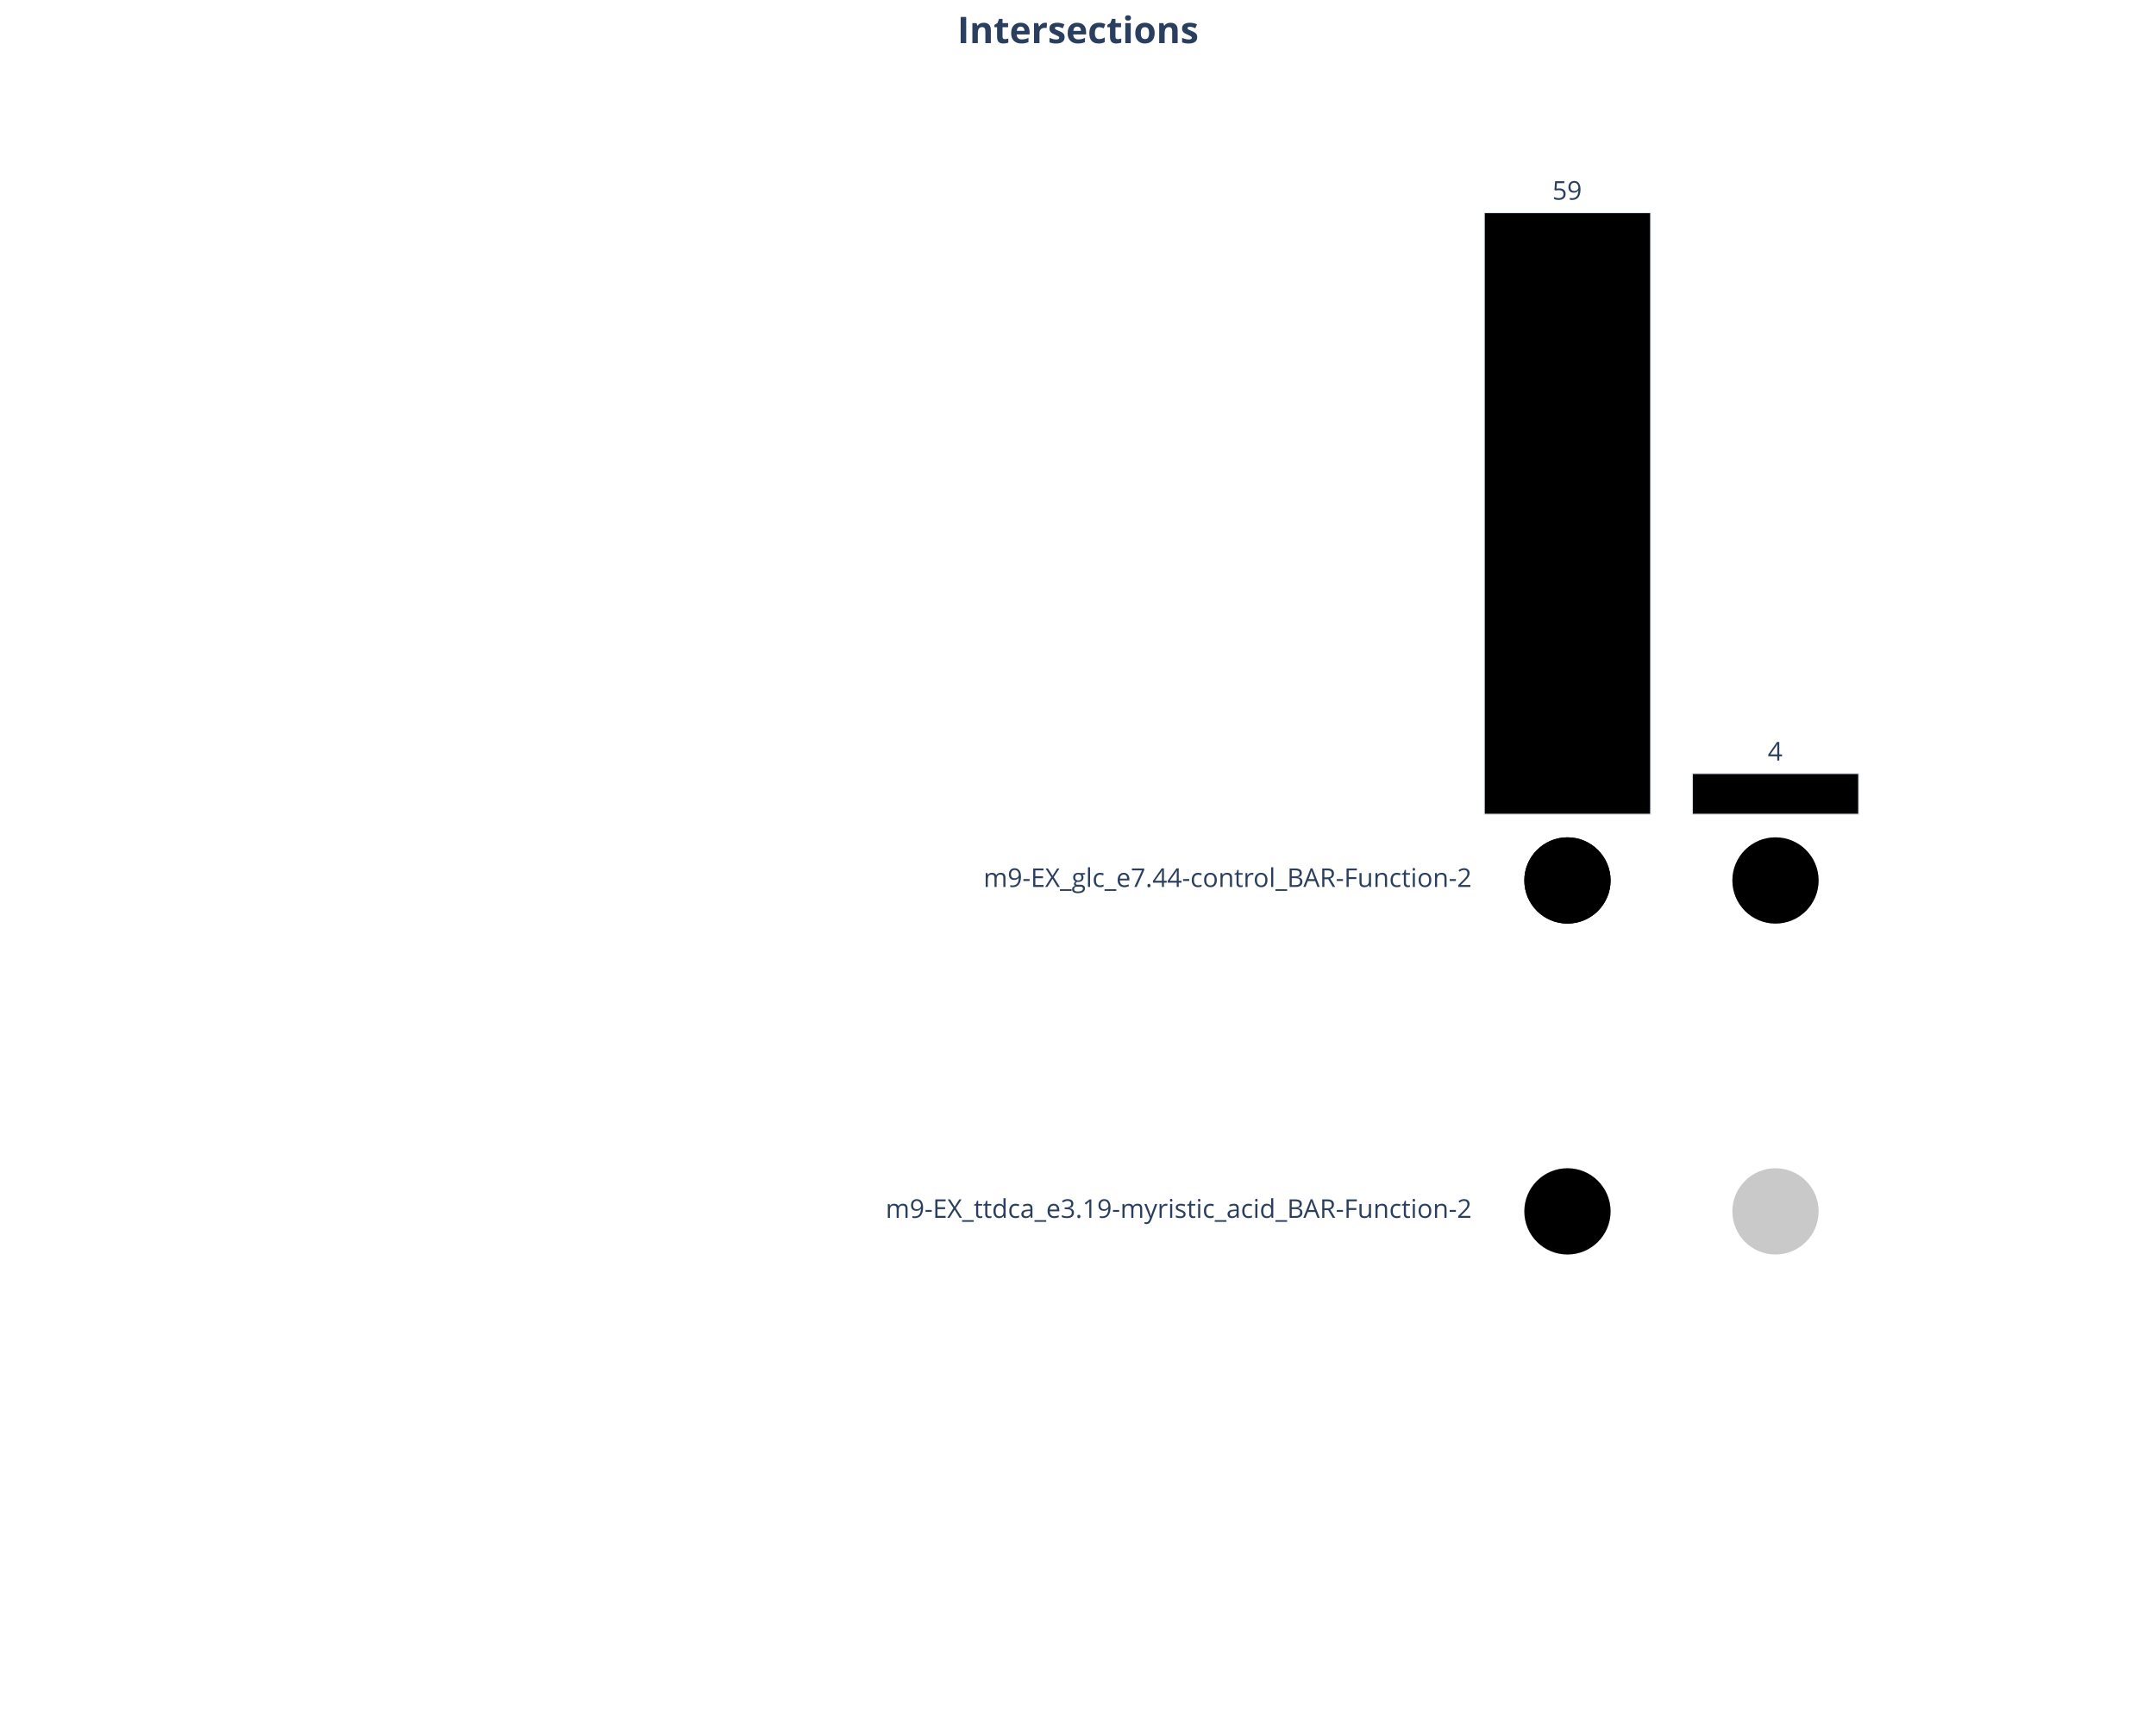
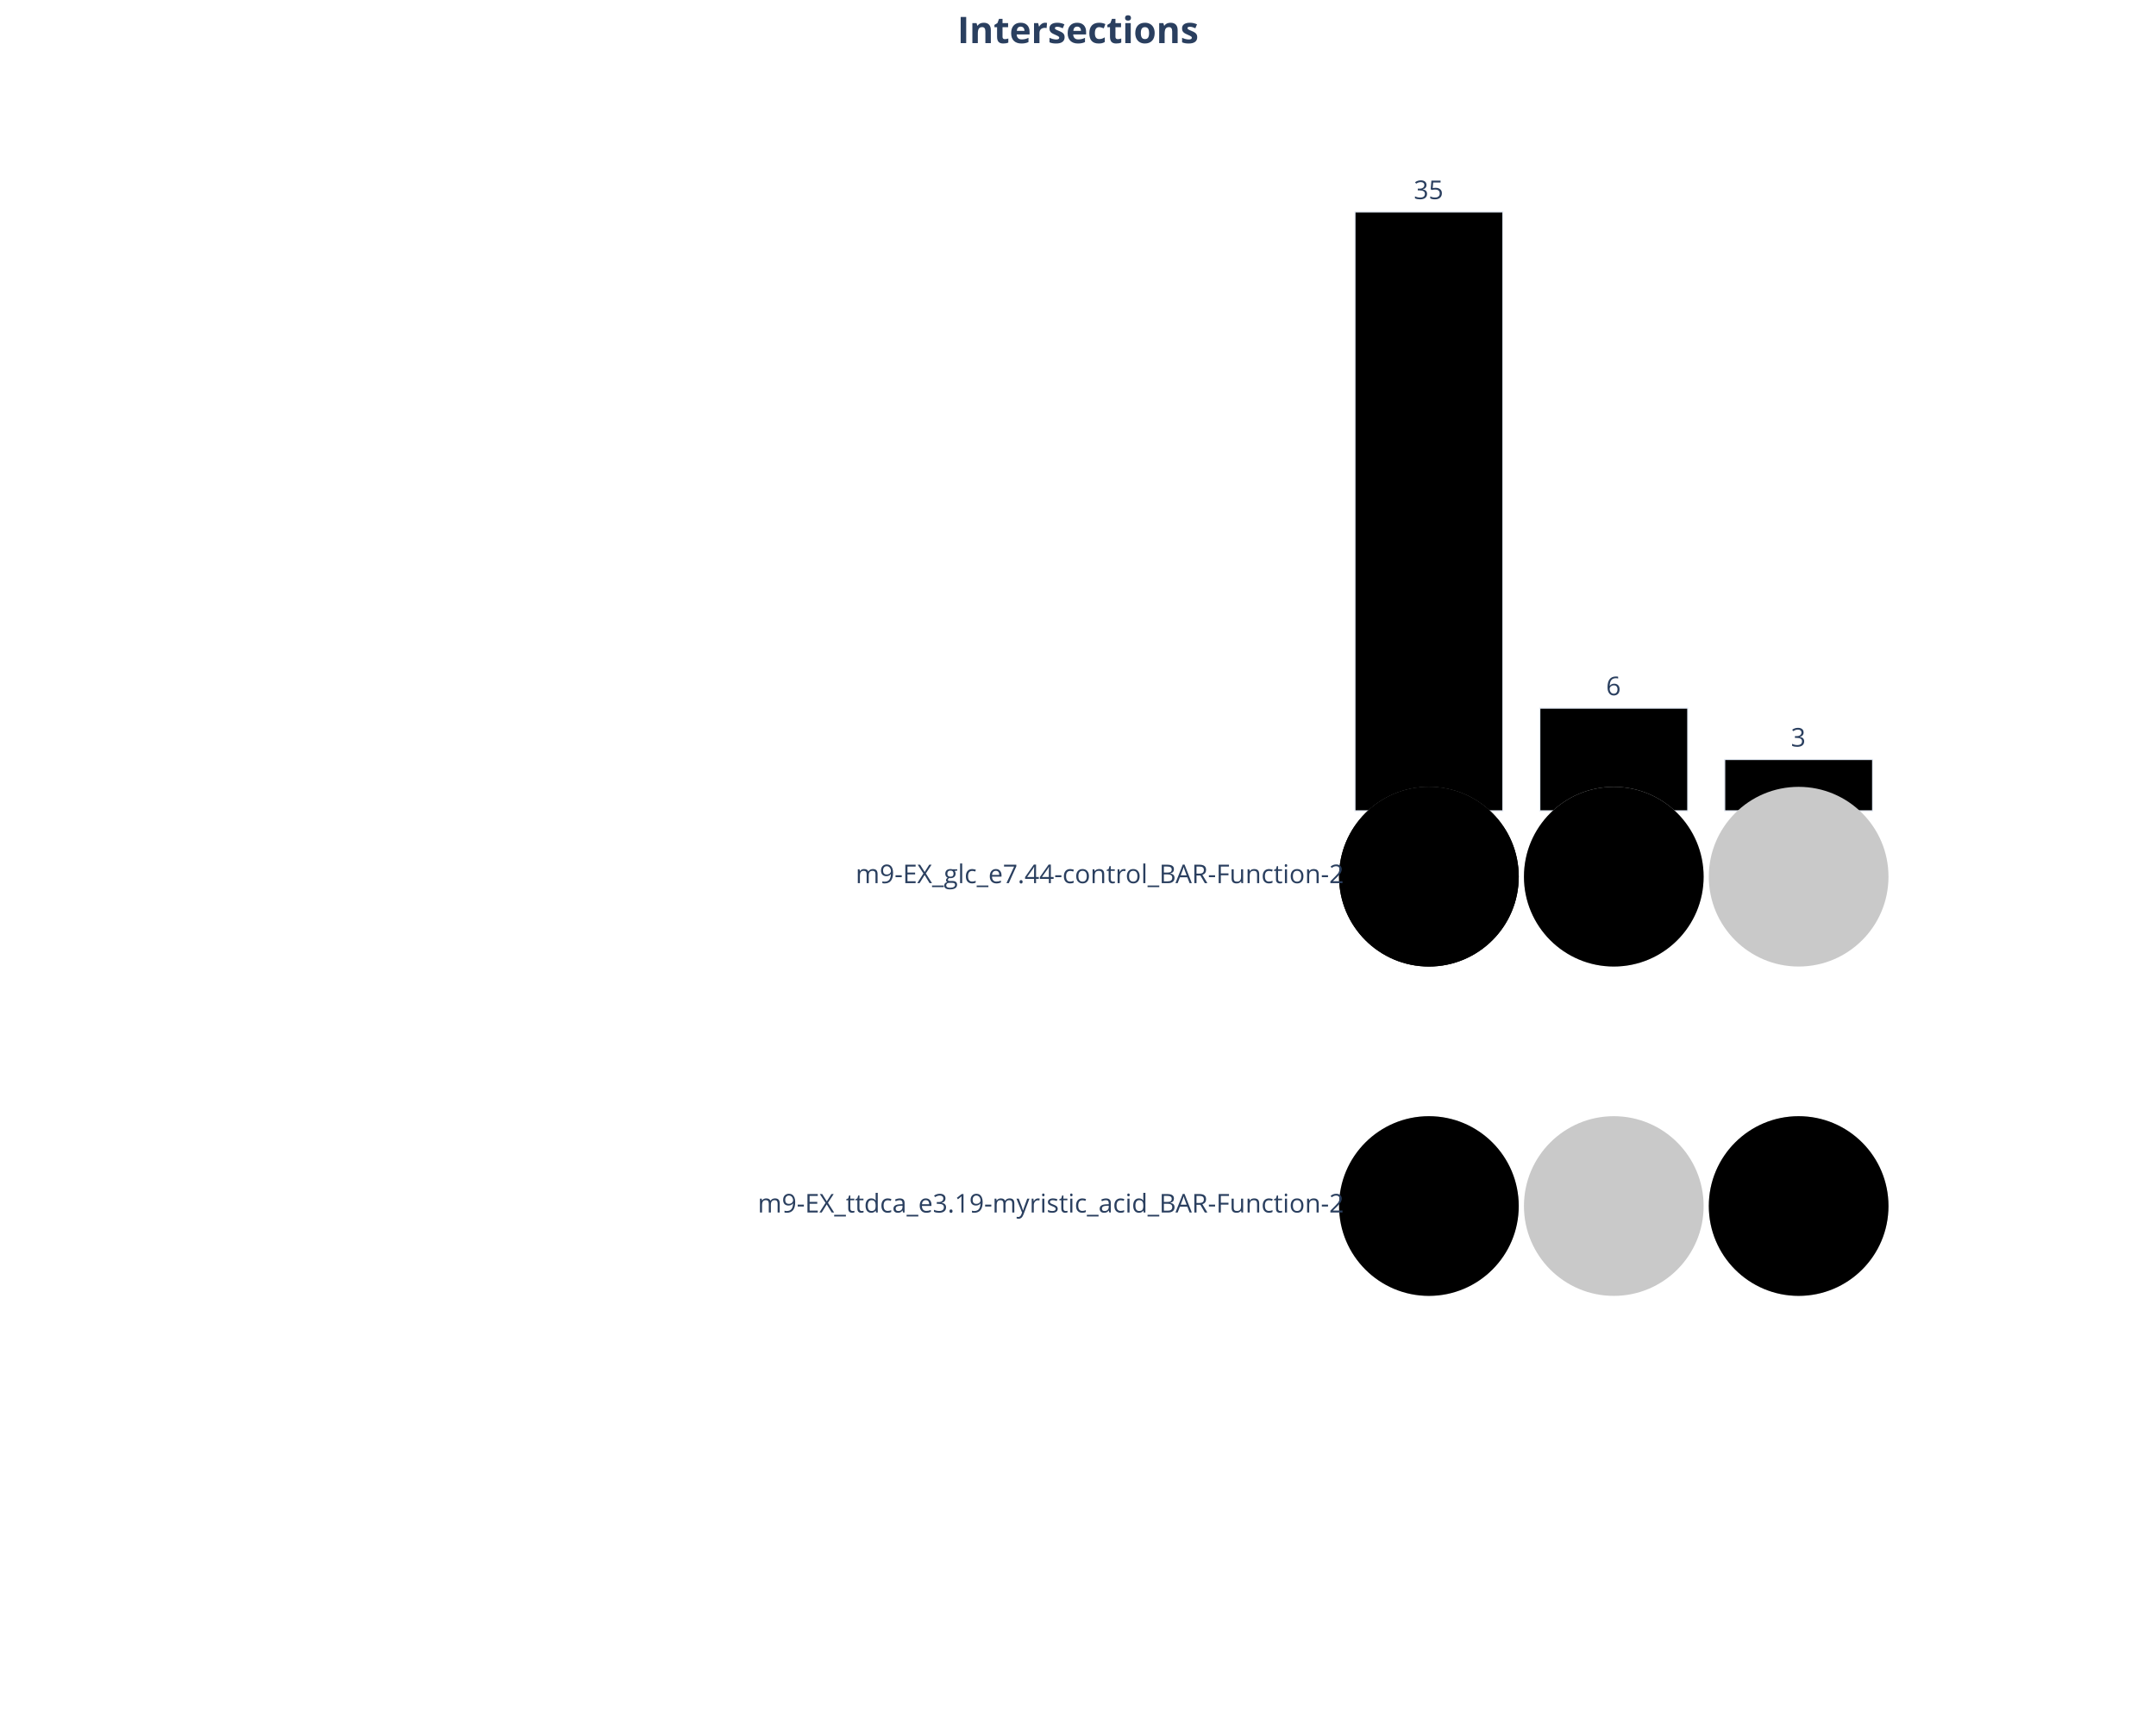
<svg xmlns="http://www.w3.org/2000/svg" class="main-svg" width="1000" height="800" style="" viewBox="0 0 1000 800">
  <rect x="0" y="0" width="1000" height="800" style="fill: rgb(255, 255, 255); fill-opacity: 1;" />
-   <defs id="defs-33bb54">
+   <defs id="defs-9df0e6">
    <g class="clips">
-       <clipPath id="clip33bb54xyplot" class="plotclip">
+       <clipPath id="clip9df0e6xyplot" class="plotclip">
        <rect width="770" height="680" />
      </clipPath>
-       <clipPath class="axesclip" id="clip33bb54x">
+       <clipPath class="axesclip" id="clip9df0e6x">
        <rect x="150" y="0" width="770" height="800" />
      </clipPath>
-       <clipPath class="axesclip" id="clip33bb54y">
+       <clipPath class="axesclip" id="clip9df0e6y">
        <rect x="0" y="40" width="1000" height="680" />
      </clipPath>
-       <clipPath class="axesclip" id="clip33bb54xy">
+       <clipPath class="axesclip" id="clip9df0e6xy">
        <rect x="150" y="40" width="770" height="680" />
      </clipPath>
    </g>
    <g class="gradients" />
    <g class="patterns" />
  </defs>
  <g class="bglayer">
    <rect class="bg" x="150" y="40" width="770" height="680" style="fill: rgb(255, 255, 255); fill-opacity: 1; stroke-width: 0;" />
  </g>
  <g class="layer-below">
    <g class="imagelayer" />
    <g class="shapelayer" />
  </g>
  <g class="cartesianlayer">
    <g class="subplot xy">
      <g class="layer-subplot">
        <g class="shapelayer" />
        <g class="imagelayer" />
      </g>
      <g class="minor-gridlayer">
        <g class="x" />
        <g class="y" />
      </g>
      <g class="gridlayer">
        <g class="x" />
        <g class="y">
-           <path class="ygrid crisp" transform="translate(0,661.4)" d="M150,0h770" style="stroke: rgb(255, 255, 255); stroke-opacity: 1; stroke-width: 1px;" />
-           <path class="ygrid crisp" transform="translate(0,566.81)" d="M150,0h770" style="stroke: rgb(255, 255, 255); stroke-opacity: 1; stroke-width: 1px;" />
-           <path class="ygrid crisp" transform="translate(0,472.22)" d="M150,0h770" style="stroke: rgb(255, 255, 255); stroke-opacity: 1; stroke-width: 1px;" />
-           <path class="ygrid crisp" transform="translate(0,377.64)" d="M150,0h770" style="stroke: rgb(255, 255, 255); stroke-opacity: 1; stroke-width: 1px;" />
-           <path class="ygrid crisp" transform="translate(0,283.05)" d="M150,0h770" style="stroke: rgb(255, 255, 255); stroke-opacity: 1; stroke-width: 1px;" />
-           <path class="ygrid crisp" transform="translate(0,188.46)" d="M150,0h770" style="stroke: rgb(255, 255, 255); stroke-opacity: 1; stroke-width: 1px;" />
-           <path class="ygrid crisp" transform="translate(0,93.87)" d="M150,0h770" style="stroke: rgb(255, 255, 255); stroke-opacity: 1; stroke-width: 1px;" />
+           <path class="ygrid crisp" transform="translate(0,693.42)" d="M150,0h770" style="stroke: rgb(255, 255, 255); stroke-opacity: 1; stroke-width: 1px;" />
+           <path class="ygrid crisp" transform="translate(0,614.07)" d="M150,0h770" style="stroke: rgb(255, 255, 255); stroke-opacity: 1; stroke-width: 1px;" />
+           <path class="ygrid crisp" transform="translate(0,534.73)" d="M150,0h770" style="stroke: rgb(255, 255, 255); stroke-opacity: 1; stroke-width: 1px;" />
+           <path class="ygrid crisp" transform="translate(0,455.38)" d="M150,0h770" style="stroke: rgb(255, 255, 255); stroke-opacity: 1; stroke-width: 1px;" />
+           <path class="ygrid crisp" transform="translate(0,376.03)" d="M150,0h770" style="stroke: rgb(255, 255, 255); stroke-opacity: 1; stroke-width: 1px;" />
+           <path class="ygrid crisp" transform="translate(0,296.69)" d="M150,0h770" style="stroke: rgb(255, 255, 255); stroke-opacity: 1; stroke-width: 1px;" />
+           <path class="ygrid crisp" transform="translate(0,217.34)" d="M150,0h770" style="stroke: rgb(255, 255, 255); stroke-opacity: 1; stroke-width: 1px;" />
+           <path class="ygrid crisp" transform="translate(0,137.99)" d="M150,0h770" style="stroke: rgb(255, 255, 255); stroke-opacity: 1; stroke-width: 1px;" />
+           <path class="ygrid crisp" transform="translate(0,58.65)" d="M150,0h770" style="stroke: rgb(255, 255, 255); stroke-opacity: 1; stroke-width: 1px;" />
        </g>
      </g>
      <g class="zerolinelayer" />
      <path class="xlines-below" />
      <path class="ylines-below" />
      <g class="overlines-below" />
      <g class="xaxislayer-below" />
      <g class="yaxislayer-below" />
      <g class="overaxes-below" />
-       <g class="plot" transform="translate(150,40)" clip-path="url(#clip33bb54xyplot)">
+       <g class="plot" transform="translate(150,40)" clip-path="url(#clip9df0e6xyplot)">
        <g class="barlayer mlayer">
          <g class="trace bars" style="opacity: 1;">
            <g class="points">
              <g class="point">
-                 <path d="M538.42,337.64V58.6H615.61V337.64Z" style="vector-effect: non-scaling-stroke; opacity: 1; stroke-width: 0.5px; fill: rgb(0, 0, 0); fill-opacity: 1; stroke: rgb(229, 236, 246); stroke-opacity: 1;" />
-                 <text class="bartext bartext-outside" text-anchor="middle" data-notex="1" x="0" y="0" style="font-family: 'Open Sans', verdana, arial, sans-serif; font-size: 12px; fill: rgb(42, 63, 95); fill-opacity: 1; white-space: pre;" transform="translate(576.8587,52.6)">59</text>
+                 <path d="M478.46,336.03V58.32H547.06V336.03Z" style="vector-effect: non-scaling-stroke; opacity: 1; stroke-width: 0.5px; fill: rgb(0, 0, 0); fill-opacity: 1; stroke: rgb(229, 236, 246); stroke-opacity: 1;" />
+                 <text class="bartext bartext-outside" text-anchor="middle" data-notex="1" x="0" y="0" style="font-family: 'Open Sans', verdana, arial, sans-serif; font-size: 12px; fill: rgb(42, 63, 95); fill-opacity: 1; white-space: pre;" transform="translate(512.6037,52.32)">35</text>
              </g>
              <g class="point">
-                 <path d="M634.91,337.64V318.72H712.11V337.64Z" style="vector-effect: non-scaling-stroke; opacity: 1; stroke-width: 0.5px; fill: rgb(0, 0, 0); fill-opacity: 1; stroke: rgb(229, 236, 246); stroke-opacity: 1;" />
-                 <text class="bartext bartext-outside" text-anchor="middle" data-notex="1" x="0" y="0" style="font-family: 'Open Sans', verdana, arial, sans-serif; font-size: 12px; fill: rgb(42, 63, 95); fill-opacity: 1; white-space: pre;" transform="translate(673.3459,312.72)">4</text>
+                 <path d="M564.21,336.03V288.42H632.81V336.03Z" style="vector-effect: non-scaling-stroke; opacity: 1; stroke-width: 0.5px; fill: rgb(0, 0, 0); fill-opacity: 1; stroke: rgb(229, 236, 246); stroke-opacity: 1;" />
+                 <text class="bartext bartext-outside" text-anchor="middle" data-notex="1" x="0" y="0" style="font-family: 'Open Sans', verdana, arial, sans-serif; font-size: 12px; fill: rgb(42, 63, 95); fill-opacity: 1; white-space: pre;" transform="translate(598.3459,282.42)">6</text>
+               </g>
+               <g class="point">
+                 <path d="M649.96,336.03V312.23H718.55V336.03Z" style="vector-effect: non-scaling-stroke; opacity: 1; stroke-width: 0.5px; fill: rgb(0, 0, 0); fill-opacity: 1; stroke: rgb(229, 236, 246); stroke-opacity: 1;" />
+                 <text class="bartext bartext-outside" text-anchor="middle" data-notex="1" x="0" y="0" style="font-family: 'Open Sans', verdana, arial, sans-serif; font-size: 12px; fill: rgb(42, 63, 95); fill-opacity: 1; white-space: pre;" transform="translate(684.0909,306.23)">3</text>
              </g>
            </g>
          </g>
        </g>
        <g class="scatterlayer mlayer">
-           <g class="trace scatter tracef01bfe" style="stroke-miterlimit: 2; opacity: 1;">
+           <g class="trace scatter traceb82249" style="stroke-miterlimit: 2; opacity: 1;">
            <g class="fills" />
            <g class="errorbars" />
            <g class="lines" />
            <g class="points">
-               <path class="point" transform="translate(577.02,368.33)" d="M20,0A20,20 0 1,1 0,-20A20,20 0 0,1 20,0Z" style="opacity: 1; stroke-width: 0px; fill: rgb(201, 201, 201); fill-opacity: 1;" />
-               <path class="point" transform="translate(577.02,521.8)" d="M20,0A20,20 0 1,1 0,-20A20,20 0 0,1 20,0Z" style="opacity: 1; stroke-width: 0px; fill: rgb(201, 201, 201); fill-opacity: 1;" />
-               <path class="point" transform="translate(673.51,368.33)" d="M20,0A20,20 0 1,1 0,-20A20,20 0 0,1 20,0Z" style="opacity: 1; stroke-width: 0px; fill: rgb(201, 201, 201); fill-opacity: 1;" />
-               <path class="point" transform="translate(673.51,521.8)" d="M20,0A20,20 0 1,1 0,-20A20,20 0 0,1 20,0Z" style="opacity: 1; stroke-width: 0px; fill: rgb(201, 201, 201); fill-opacity: 1;" />
+               <path class="point" transform="translate(512.76,366.58)" d="M41.67,0A41.67,41.67 0 1,1 0,-41.67A41.67,41.67 0 0,1 41.67,0Z" style="opacity: 1; stroke-width: 0px; fill: rgb(201, 201, 201); fill-opacity: 1;" />
+               <path class="point" transform="translate(512.76,519.32)" d="M41.67,0A41.67,41.67 0 1,1 0,-41.67A41.67,41.67 0 0,1 41.67,0Z" style="opacity: 1; stroke-width: 0px; fill: rgb(201, 201, 201); fill-opacity: 1;" />
+               <path class="point" transform="translate(598.51,366.58)" d="M41.67,0A41.67,41.67 0 1,1 0,-41.67A41.67,41.67 0 0,1 41.67,0Z" style="opacity: 1; stroke-width: 0px; fill: rgb(201, 201, 201); fill-opacity: 1;" />
+               <path class="point" transform="translate(598.51,519.32)" d="M41.67,0A41.67,41.67 0 1,1 0,-41.67A41.67,41.67 0 0,1 41.67,0Z" style="opacity: 1; stroke-width: 0px; fill: rgb(201, 201, 201); fill-opacity: 1;" />
+               <path class="point" transform="translate(684.25,366.58)" d="M41.67,0A41.67,41.67 0 1,1 0,-41.67A41.67,41.67 0 0,1 41.67,0Z" style="opacity: 1; stroke-width: 0px; fill: rgb(201, 201, 201); fill-opacity: 1;" />
+               <path class="point" transform="translate(684.25,519.32)" d="M41.67,0A41.67,41.67 0 1,1 0,-41.67A41.67,41.67 0 0,1 41.67,0Z" style="opacity: 1; stroke-width: 0px; fill: rgb(201, 201, 201); fill-opacity: 1;" />
            </g>
            <g class="text" />
          </g>
-           <g class="trace scatter trace07e363" style="stroke-miterlimit: 2; opacity: 1;">
+           <g class="trace scatter trace6964ac" style="stroke-miterlimit: 2; opacity: 1;">
            <g class="fills" />
            <g class="errorbars" />
            <g class="lines" />
            <g class="points">
-               <path class="point" transform="translate(577.02,368.33)" d="M20,0A20,20 0 1,1 0,-20A20,20 0 0,1 20,0Z" style="opacity: 1; stroke-width: 0px; fill: rgb(0, 0, 0); fill-opacity: 1;" />
+               <path class="point" transform="translate(512.76,366.58)" d="M41.67,0A41.67,41.67 0 1,1 0,-41.67A41.67,41.67 0 0,1 41.67,0Z" style="opacity: 1; stroke-width: 0px; fill: rgb(0, 0, 0); fill-opacity: 1;" />
            </g>
            <g class="text" />
          </g>
-           <g class="trace scatter trace0c14bc" style="stroke-miterlimit: 2; opacity: 1;">
+           <g class="trace scatter traceee87eb" style="stroke-miterlimit: 2; opacity: 1;">
            <g class="fills" />
            <g class="errorbars" />
            <g class="lines" />
            <g class="points">
-               <path class="point" transform="translate(577.02,368.33)" d="M20,0A20,20 0 1,1 0,-20A20,20 0 0,1 20,0Z" style="opacity: 1; stroke-width: 0px; fill: rgb(0, 0, 0); fill-opacity: 1;" />
-               <path class="point" transform="translate(577.02,521.8)" d="M20,0A20,20 0 1,1 0,-20A20,20 0 0,1 20,0Z" style="opacity: 1; stroke-width: 0px; fill: rgb(0, 0, 0); fill-opacity: 1;" />
+               <path class="point" transform="translate(512.76,366.58)" d="M41.67,0A41.67,41.67 0 1,1 0,-41.67A41.67,41.67 0 0,1 41.67,0Z" style="opacity: 1; stroke-width: 0px; fill: rgb(0, 0, 0); fill-opacity: 1;" />
+               <path class="point" transform="translate(512.76,519.32)" d="M41.67,0A41.67,41.67 0 1,1 0,-41.67A41.67,41.67 0 0,1 41.67,0Z" style="opacity: 1; stroke-width: 0px; fill: rgb(0, 0, 0); fill-opacity: 1;" />
            </g>
            <g class="text" />
          </g>
-           <g class="trace scatter trace43a784" style="stroke-miterlimit: 2; opacity: 1;">
+           <g class="trace scatter tracea05240" style="stroke-miterlimit: 2; opacity: 1;">
            <g class="fills" />
            <g class="errorbars" />
            <g class="lines" />
            <g class="points">
-               <path class="point" transform="translate(673.51,368.33)" d="M20,0A20,20 0 1,1 0,-20A20,20 0 0,1 20,0Z" style="opacity: 1; stroke-width: 0px; fill: rgb(0, 0, 0); fill-opacity: 1;" />
+               <path class="point" transform="translate(598.51,366.58)" d="M41.67,0A41.67,41.67 0 1,1 0,-41.67A41.67,41.67 0 0,1 41.67,0Z" style="opacity: 1; stroke-width: 0px; fill: rgb(0, 0, 0); fill-opacity: 1;" />
            </g>
            <g class="text" />
          </g>
-           <g class="trace scatter trace7468cb" style="stroke-miterlimit: 2; opacity: 1;">
+           <g class="trace scatter traceb1f577" style="stroke-miterlimit: 2; opacity: 1;">
+             <g class="fills" />
+             <g class="errorbars" />
+             <g class="lines" />
+             <g class="points">
+               <path class="point" transform="translate(684.25,519.32)" d="M41.67,0A41.67,41.67 0 1,1 0,-41.67A41.67,41.67 0 0,1 41.67,0Z" style="opacity: 1; stroke-width: 0px; fill: rgb(0, 0, 0); fill-opacity: 1;" />
+             </g>
+             <g class="text" />
+           </g>
+           <g class="trace scatter trace99e9d5" style="stroke-miterlimit: 2; opacity: 1;">
            <g class="fills" />
            <g class="errorbars" />
            <g class="lines" />
            <g class="points" />
            <g class="text">
              <g class="textpoint" transform="translate(0,3)">
-                 <text x="532.63" y="368.33" text-anchor="end" style="font-family: 'Open Sans', verdana, arial, sans-serif; font-size: 12px; fill: rgb(42, 63, 95); fill-opacity: 1; white-space: pre;">m9-EX_glc_e7.44-control_BAR-Function-2</text>
+                 <text x="473.32" y="366.58" text-anchor="end" style="font-family: 'Open Sans', verdana, arial, sans-serif; font-size: 12px; fill: rgb(42, 63, 95); fill-opacity: 1; white-space: pre;">m9-EX_glc_e7.44-control_BAR-Function-2</text>
              </g>
              <g class="textpoint" transform="translate(0,3)">
-                 <text x="532.63" y="521.8" text-anchor="end" style="font-family: 'Open Sans', verdana, arial, sans-serif; font-size: 12px; fill: rgb(42, 63, 95); fill-opacity: 1; white-space: pre;">m9-EX_ttdca_e3.19-myristic_acid_BAR-Function-2</text>
+                 <text x="473.32" y="519.32" text-anchor="end" style="font-family: 'Open Sans', verdana, arial, sans-serif; font-size: 12px; fill: rgb(42, 63, 95); fill-opacity: 1; white-space: pre;">m9-EX_ttdca_e3.19-myristic_acid_BAR-Function-2</text>
              </g>
            </g>
          </g>
        </g>
      </g>
      <g class="overplot" />
      <path class="xlines-above crisp" d="M0,0" style="fill: none;" />
      <path class="ylines-above crisp" d="M0,0" style="fill: none;" />
      <g class="overlines-above" />
      <g class="xaxislayer-above" />
      <g class="yaxislayer-above" />
      <g class="overaxes-above" />
    </g>
  </g>
  <g class="polarlayer" />
  <g class="smithlayer" />
  <g class="ternarylayer" />
  <g class="geolayer" />
  <g class="funnelarealayer" />
  <g class="pielayer" />
  <g class="iciclelayer" />
  <g class="treemaplayer" />
  <g class="sunburstlayer" />
  <g class="glimages" />
-   <defs id="topdefs-33bb54">
+   <defs id="topdefs-9df0e6">
    <g class="clips" />
  </defs>
  <g class="layer-above">
    <g class="imagelayer" />
    <g class="shapelayer" />
  </g>
  <g class="infolayer">
    <g class="g-gtitle">
      <text class="gtitle" x="500" y="20" text-anchor="middle" dy="0em" style="font-family: 'Open Sans', verdana, arial, sans-serif; font-size: 17px; fill: rgb(42, 63, 95); opacity: 1; font-weight: normal; white-space: pre;">
        <tspan style="font-weight:bold">Intersections<tspan style="font-weight:bold" />
        </tspan>
      </text>
    </g>
    <g class="g-xtitle" />
    <g class="g-ytitle" />
  </g>
</svg>
